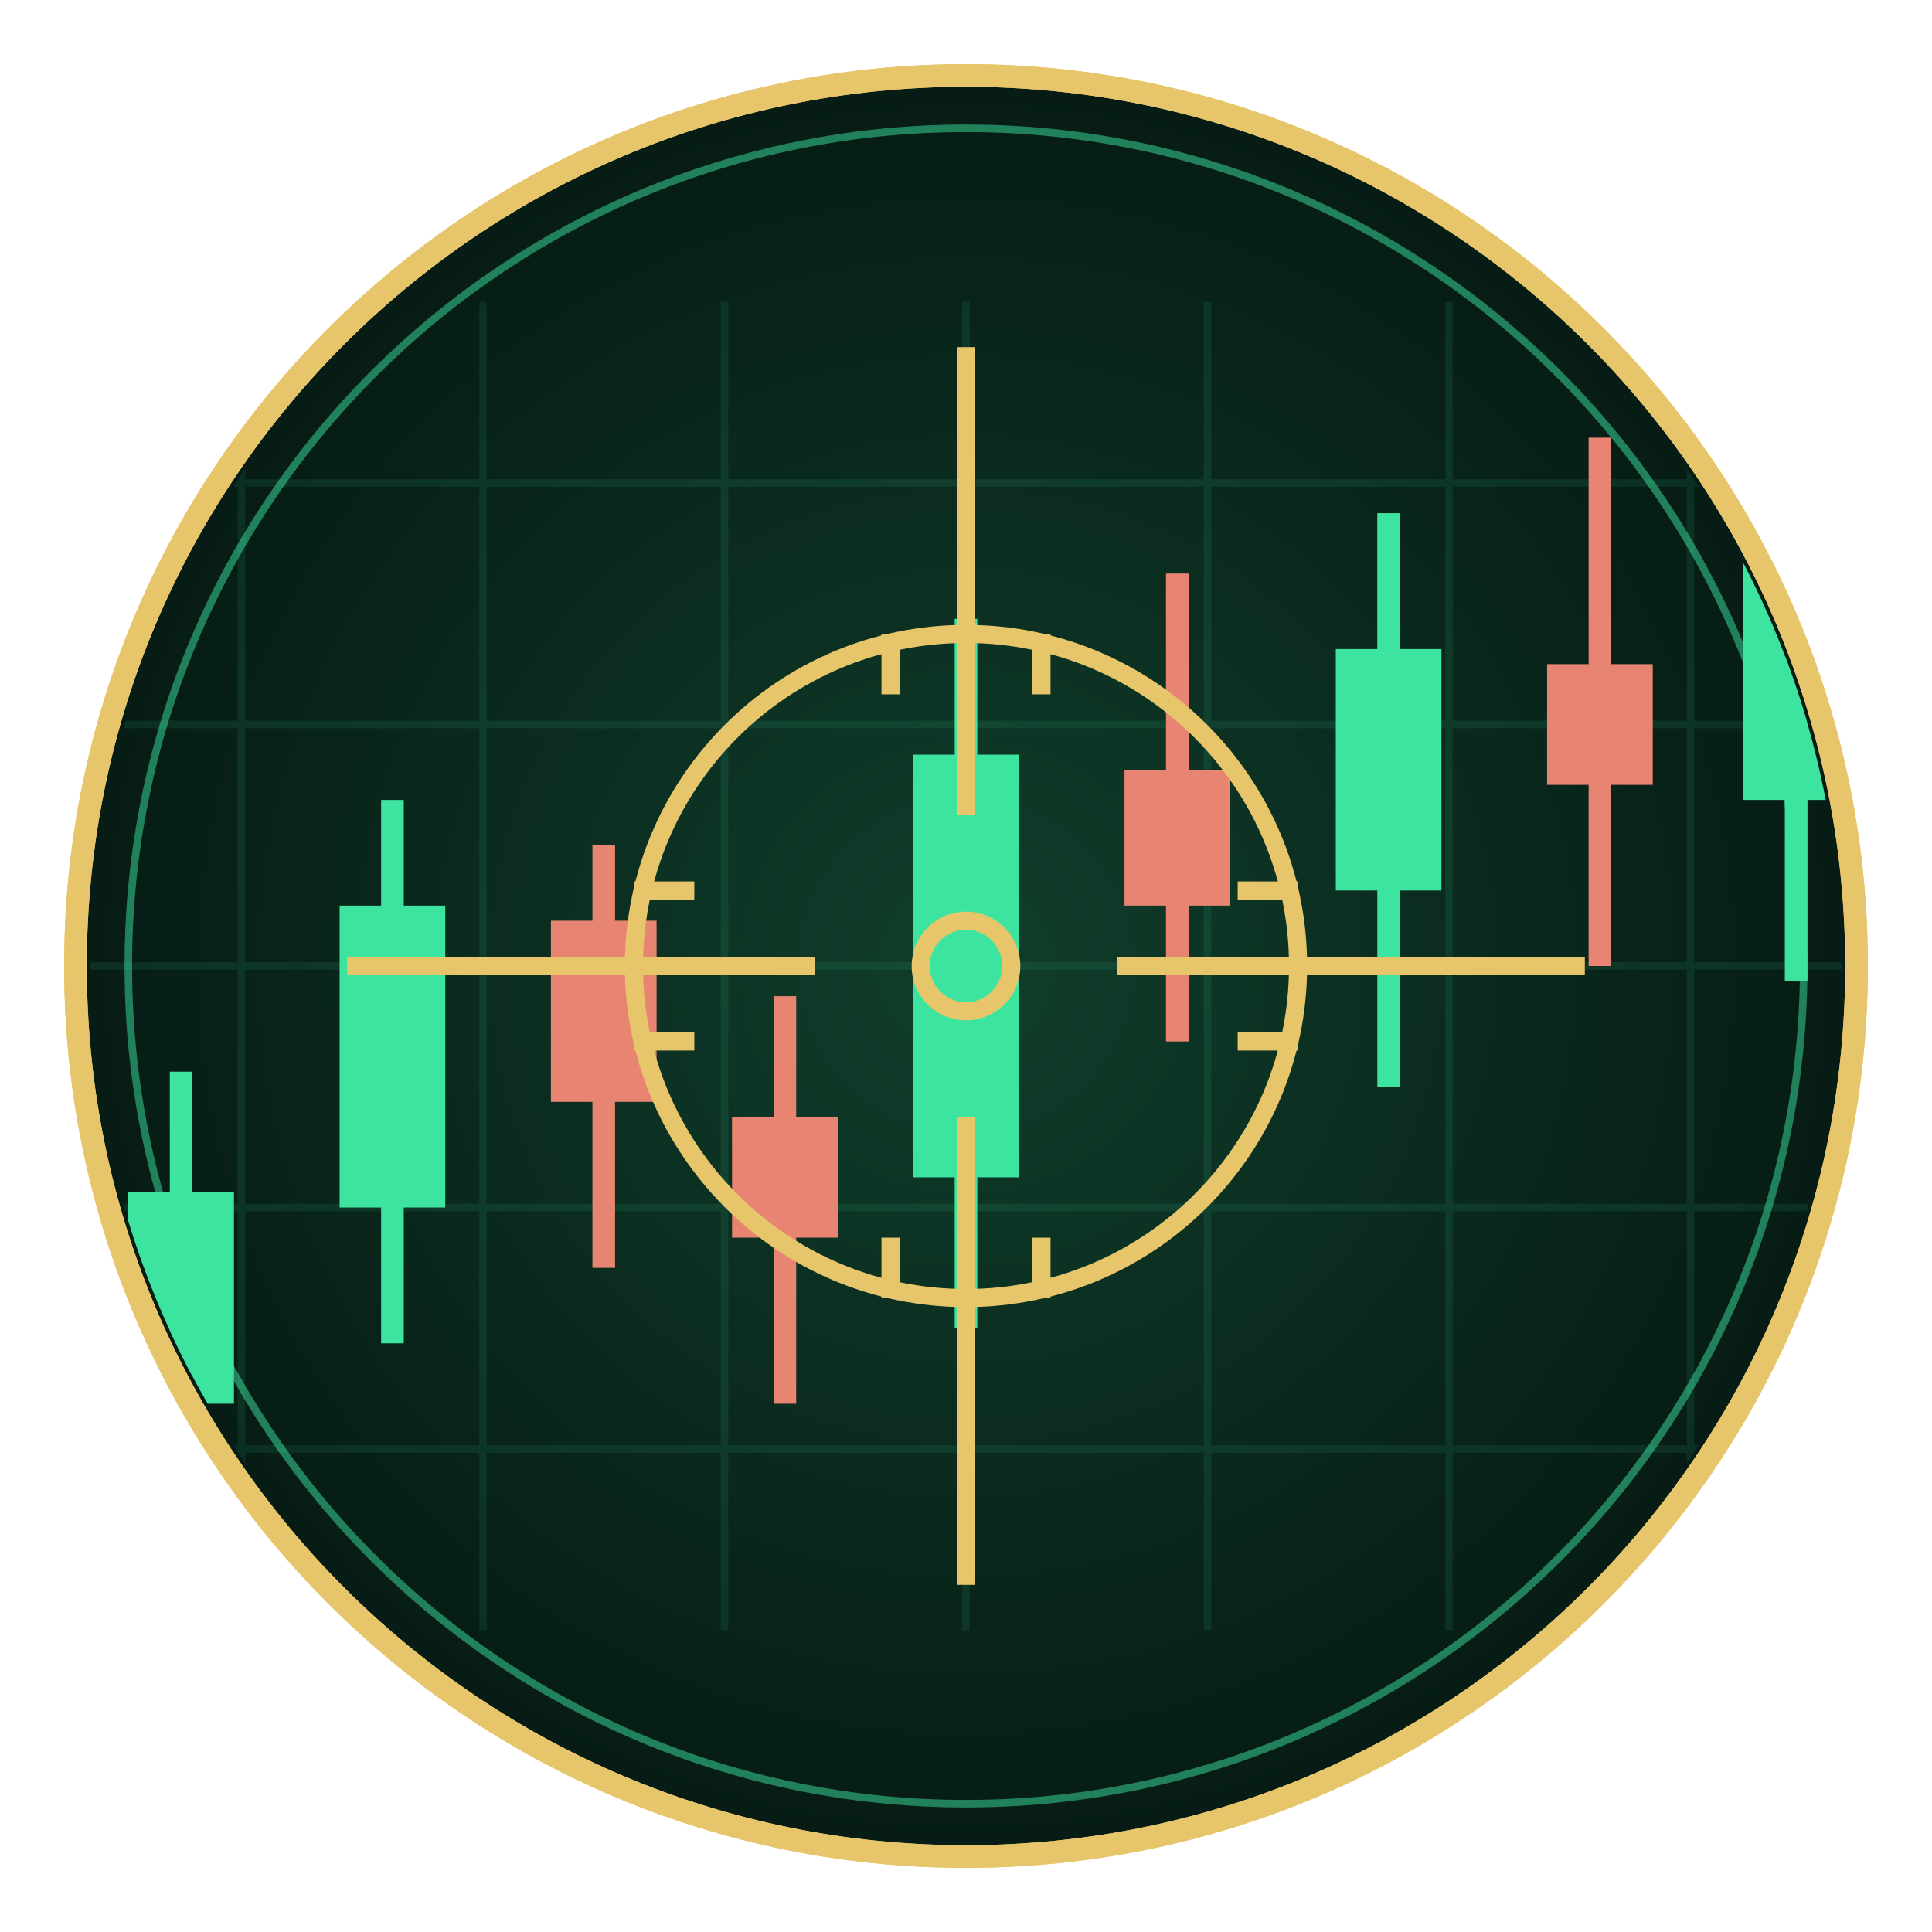
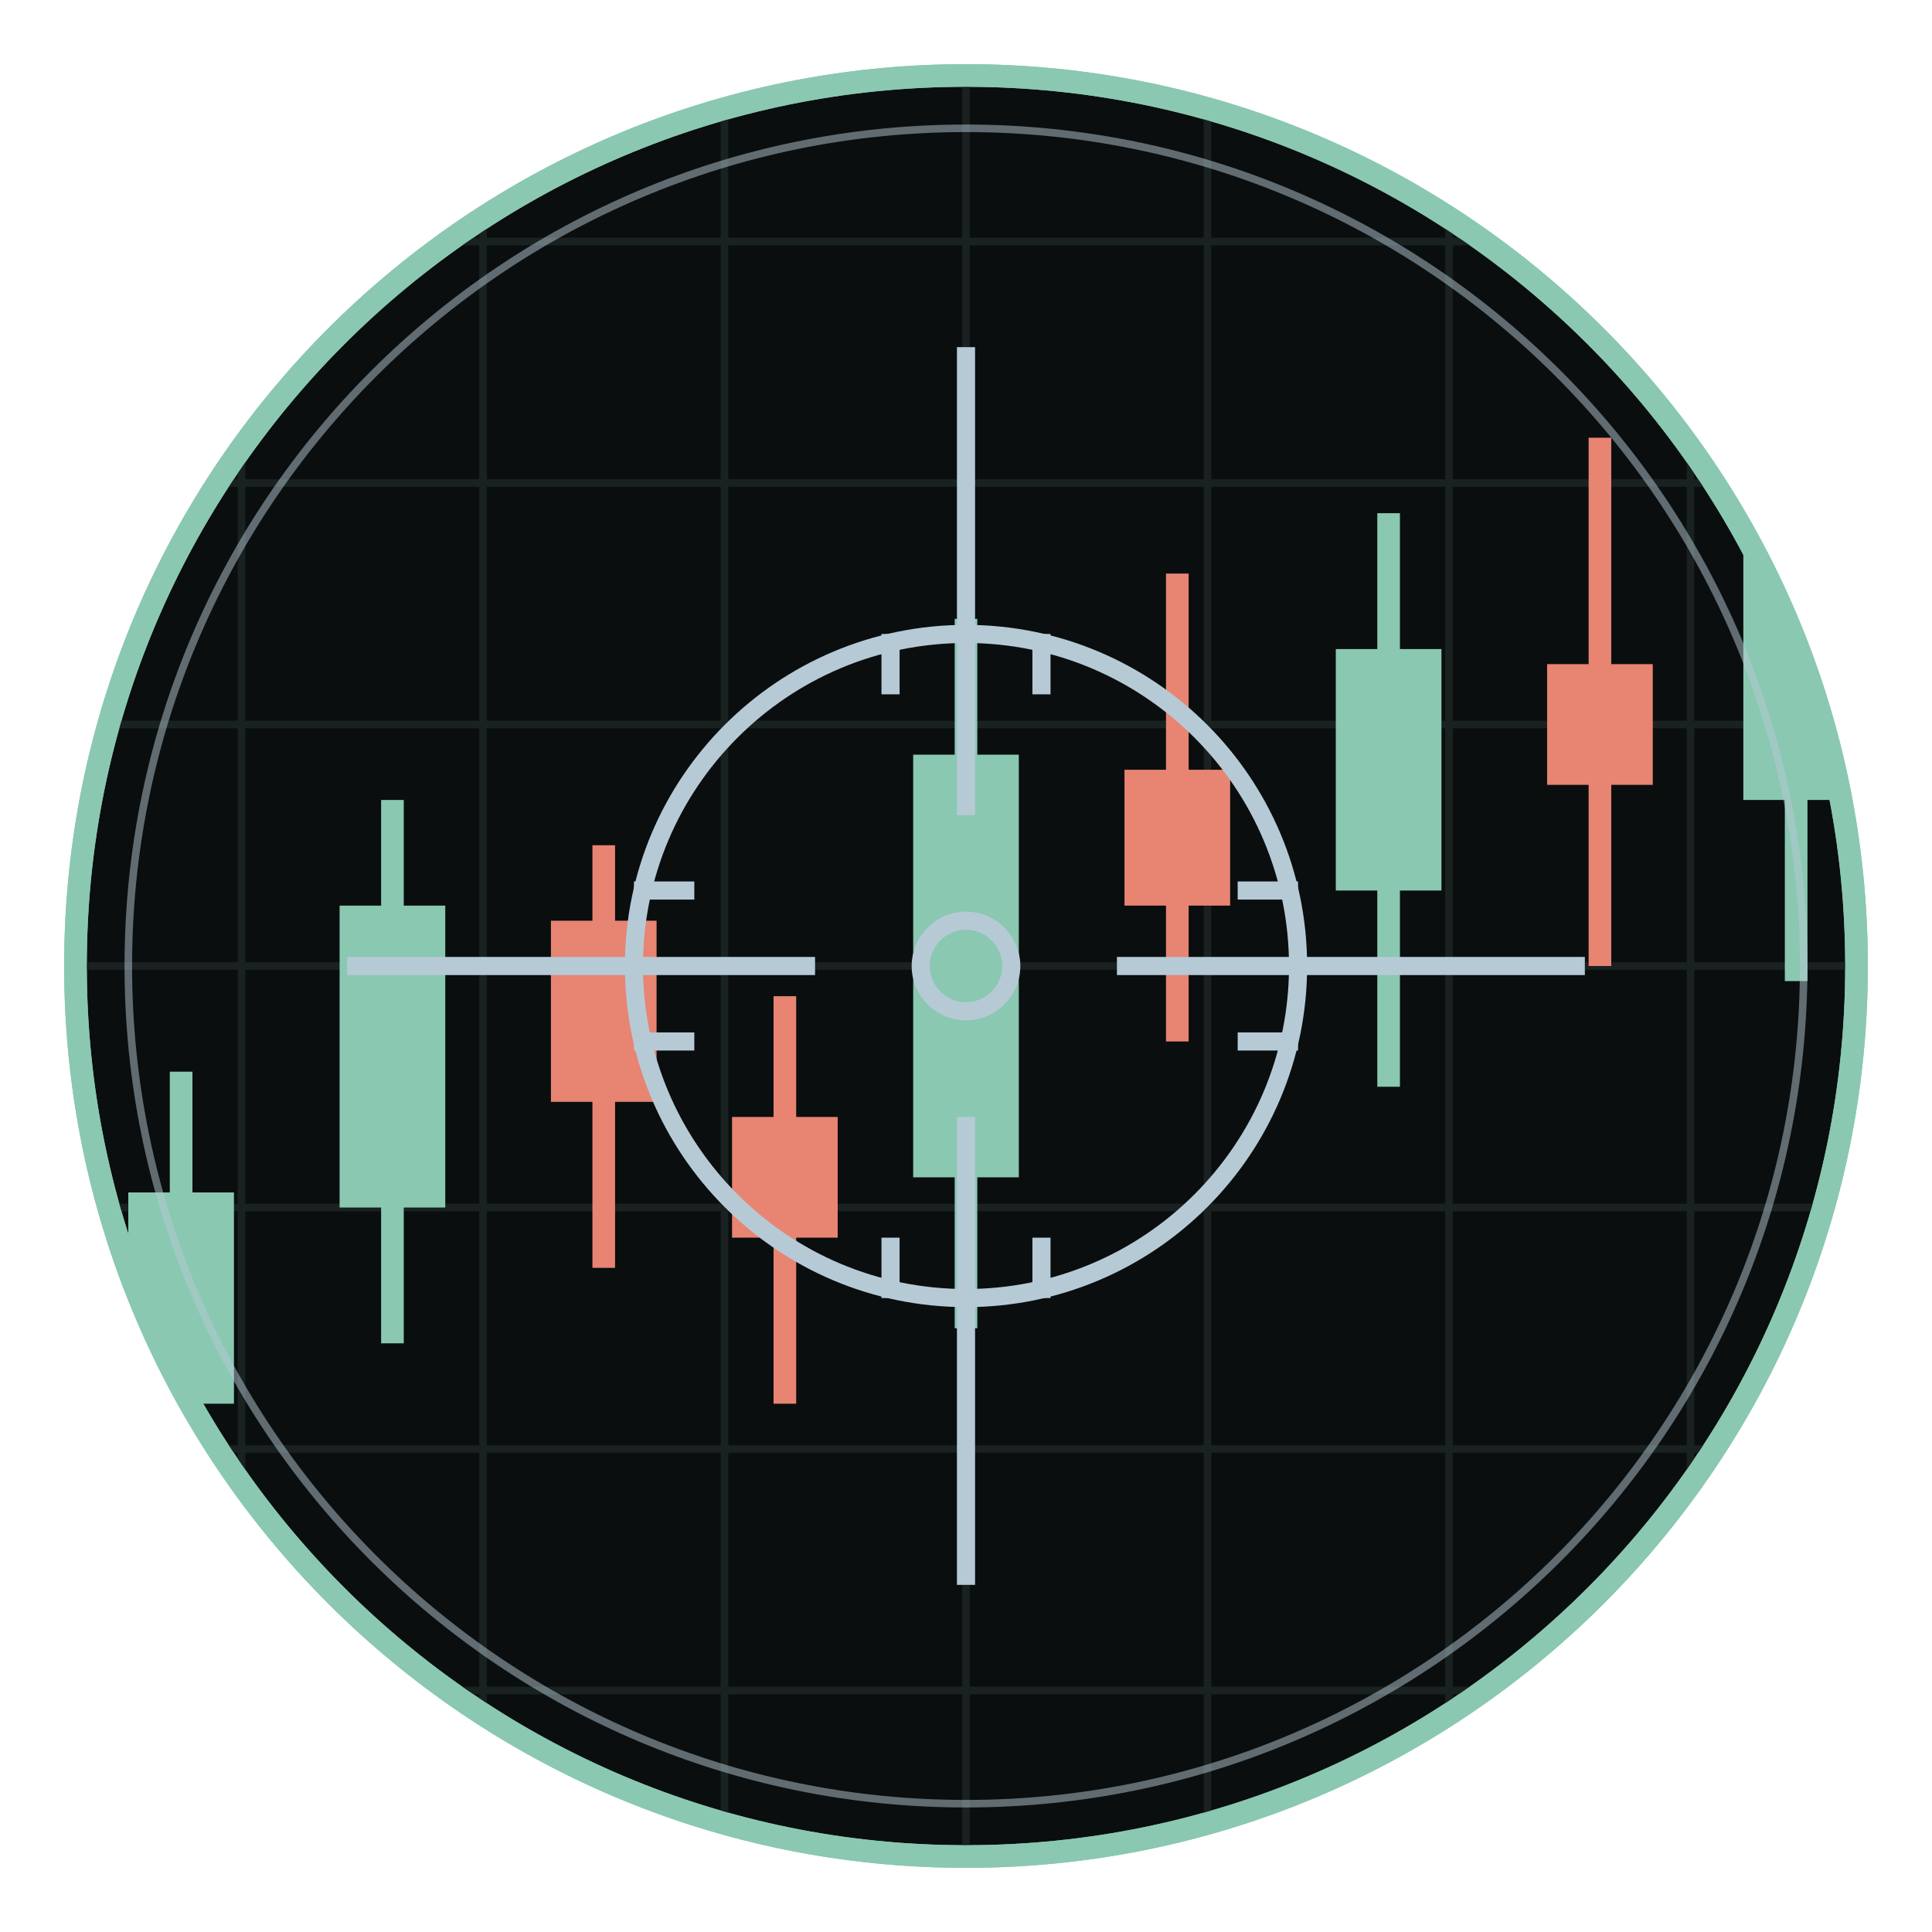
<svg xmlns="http://www.w3.org/2000/svg" width="352" height="352" viewBox="0 0 128 128">
  <defs>
    <clipPath id="scope">
-       <circle cx="64" cy="64" r="58" />
+       <rect x="5" y="5" width="118" height="118" rx="59" />
    </clipPath>
-     <radialGradient id="glass">
-       <stop stop-color="#103e2b" />
-       <stop offset="1" stop-color="#061b14" />
-     </radialGradient>
  </defs>
-   <circle cx="64" cy="64" r="59" fill="url(#glass)" stroke="#e7c66b" stroke-width="1.5" />
+   <rect x="5" y="5" width="118" height="118" rx="59" fill="#0A0E0F" stroke="#8AC8B1" stroke-width="1.5" />
  <g clip-path="url(#scope)">
-     <path d="M4 32h120M4 48h120M4 64h120M4 80h120M4 96h120M16 20v88M32 20v88M48 20v88M64 20v88M80 20v88M96 20v88M112 20v88" fill="none" stroke="#3ce4a0" stroke-opacity=".10" stroke-width=".5" />
-     <path d="M12 71V102" stroke="#3ce4a0" stroke-width="1.5" />
-     <rect x="8.5" y="79" width="7" height="14" fill="#3ce4a0" />
-     <path d="M26 53V89" stroke="#3ce4a0" stroke-width="1.5" />
-     <rect x="22.5" y="60" width="7" height="20" fill="#3ce4a0" />
-     <path d="M40 56V84" stroke="#e88472" stroke-width="1.5" />
-     <rect x="36.5" y="61" width="7" height="12" fill="#e88472" />
-     <path d="M52 66V93" stroke="#e88472" stroke-width="1.5" />
-     <rect x="48.5" y="74" width="7" height="8" fill="#e88472" />
-     <path d="M64 41V88" stroke="#3ce4a0" stroke-width="1.5" />
-     <rect x="60.5" y="50" width="7" height="28" fill="#3ce4a0" />
-     <path d="M78 38V69" stroke="#e88472" stroke-width="1.5" />
-     <rect x="74.5" y="51" width="7" height="9" fill="#e88472" />
-     <path d="M92 34V72" stroke="#3ce4a0" stroke-width="1.5" />
-     <rect x="88.5" y="43" width="7" height="16" fill="#3ce4a0" />
-     <path d="M106 29V64" stroke="#e88472" stroke-width="1.5" />
-     <rect x="102.5" y="44" width="7" height="8" fill="#e88472" />
-     <path d="M119 25V65" stroke="#3ce4a0" stroke-width="1.5" />
-     <rect x="115.5" y="35" width="7" height="18" fill="#3ce4a0" />
-     <g transform="translate(0.000 0.000)" fill="none" stroke="#e7c66b" stroke-width="1.2">
+     <path d="M5 16h118M16 5v118M5 32h118M32 5v118M5 48h118M48 5v118M5 64h118M64 5v118M5 80h118M80 5v118M5 96h118M96 5v118M5 112h118M112 5v118" fill="none" stroke="#192220" stroke-width=".5" />
+     <g id="candles">
+       <path d="M12 71V102" stroke="#8AC8B1" stroke-width="1.5" />
+       <rect x="8.5" y="79" width="7" height="14" fill="#8AC8B1" />
+       <path d="M26 53V89" stroke="#8AC8B1" stroke-width="1.5" />
+       <rect x="22.5" y="60" width="7" height="20" fill="#8AC8B1" />
+       <path d="M40 56V84" stroke="#E88472" stroke-width="1.5" />
+       <rect x="36.5" y="61" width="7" height="12" fill="#E88472" />
+       <path d="M52 66V93" stroke="#E88472" stroke-width="1.5" />
+       <rect x="48.5" y="74" width="7" height="8" fill="#E88472" />
+       <path d="M64 41V88" stroke="#8AC8B1" stroke-width="1.5" />
+       <rect x="60.5" y="50" width="7" height="28" fill="#8AC8B1" />
+       <path d="M78 38V69" stroke="#E88472" stroke-width="1.5" />
+       <rect x="74.5" y="51" width="7" height="9" fill="#E88472" />
+       <path d="M92 34V72" stroke="#8AC8B1" stroke-width="1.5" />
+       <rect x="88.5" y="43" width="7" height="16" fill="#8AC8B1" />
+       <path d="M106 29V64" stroke="#E88472" stroke-width="1.5" />
+       <rect x="102.5" y="44" width="7" height="8" fill="#E88472" />
+       <path d="M119 25V65" stroke="#8AC8B1" stroke-width="1.5" />
+       <rect x="115.5" y="35" width="7" height="18" fill="#8AC8B1" />
+     </g>
+     <g transform="translate(0.000 0.000)" fill="none" stroke="#B6CAD6" stroke-width="1.2">
      <circle cx="64" cy="64" r="22" />
      <path d="M64 23v31M64 74v31M23 64h31M74 64h31M59 42v4M69 42v4M59 82v4M69 82v4M42 59h4M42 69h4M82 59h4M82 69h4" />
      <circle cx="64" cy="64" r="3" />
    </g>
  </g>
-   <circle cx="64" cy="64" r="59" fill="none" stroke="#e7c66b" stroke-width="1.5" />
-   <circle cx="64" cy="64" r="55.5" fill="none" stroke="#3ce4a0" stroke-width=".5" stroke-opacity=".5" />
+   <rect x="5" y="5" width="118" height="118" rx="59" fill="none" stroke="#8AC8B1" stroke-width="1.5" />
+   <rect x="8.5" y="8.5" width="111" height="111" rx="55.5" fill="none" stroke="#B6CAD6" stroke-width=".5" stroke-opacity="0.5" />
</svg>
